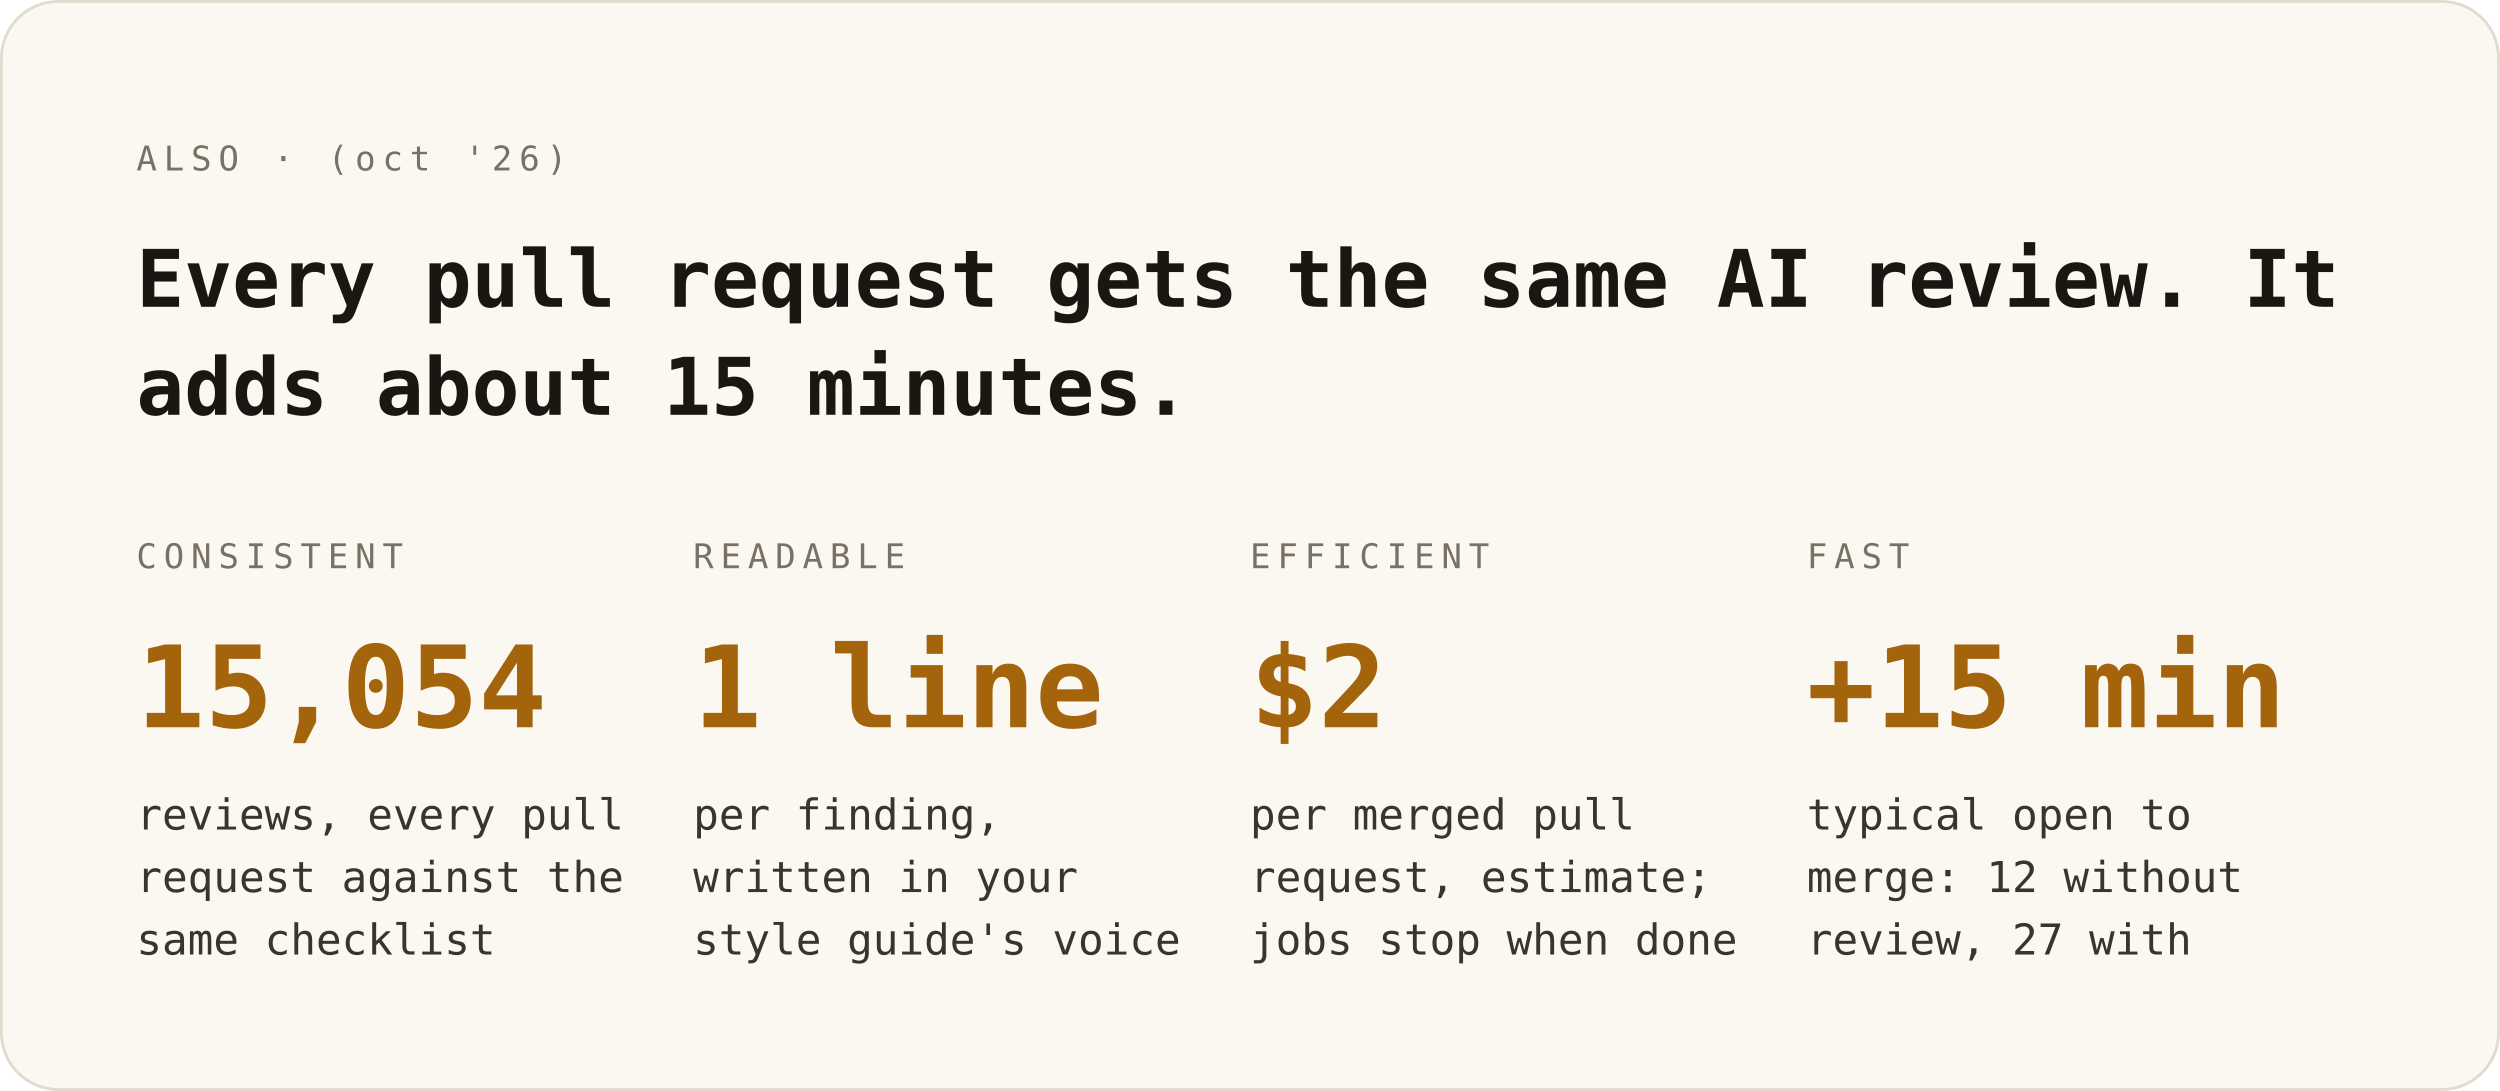
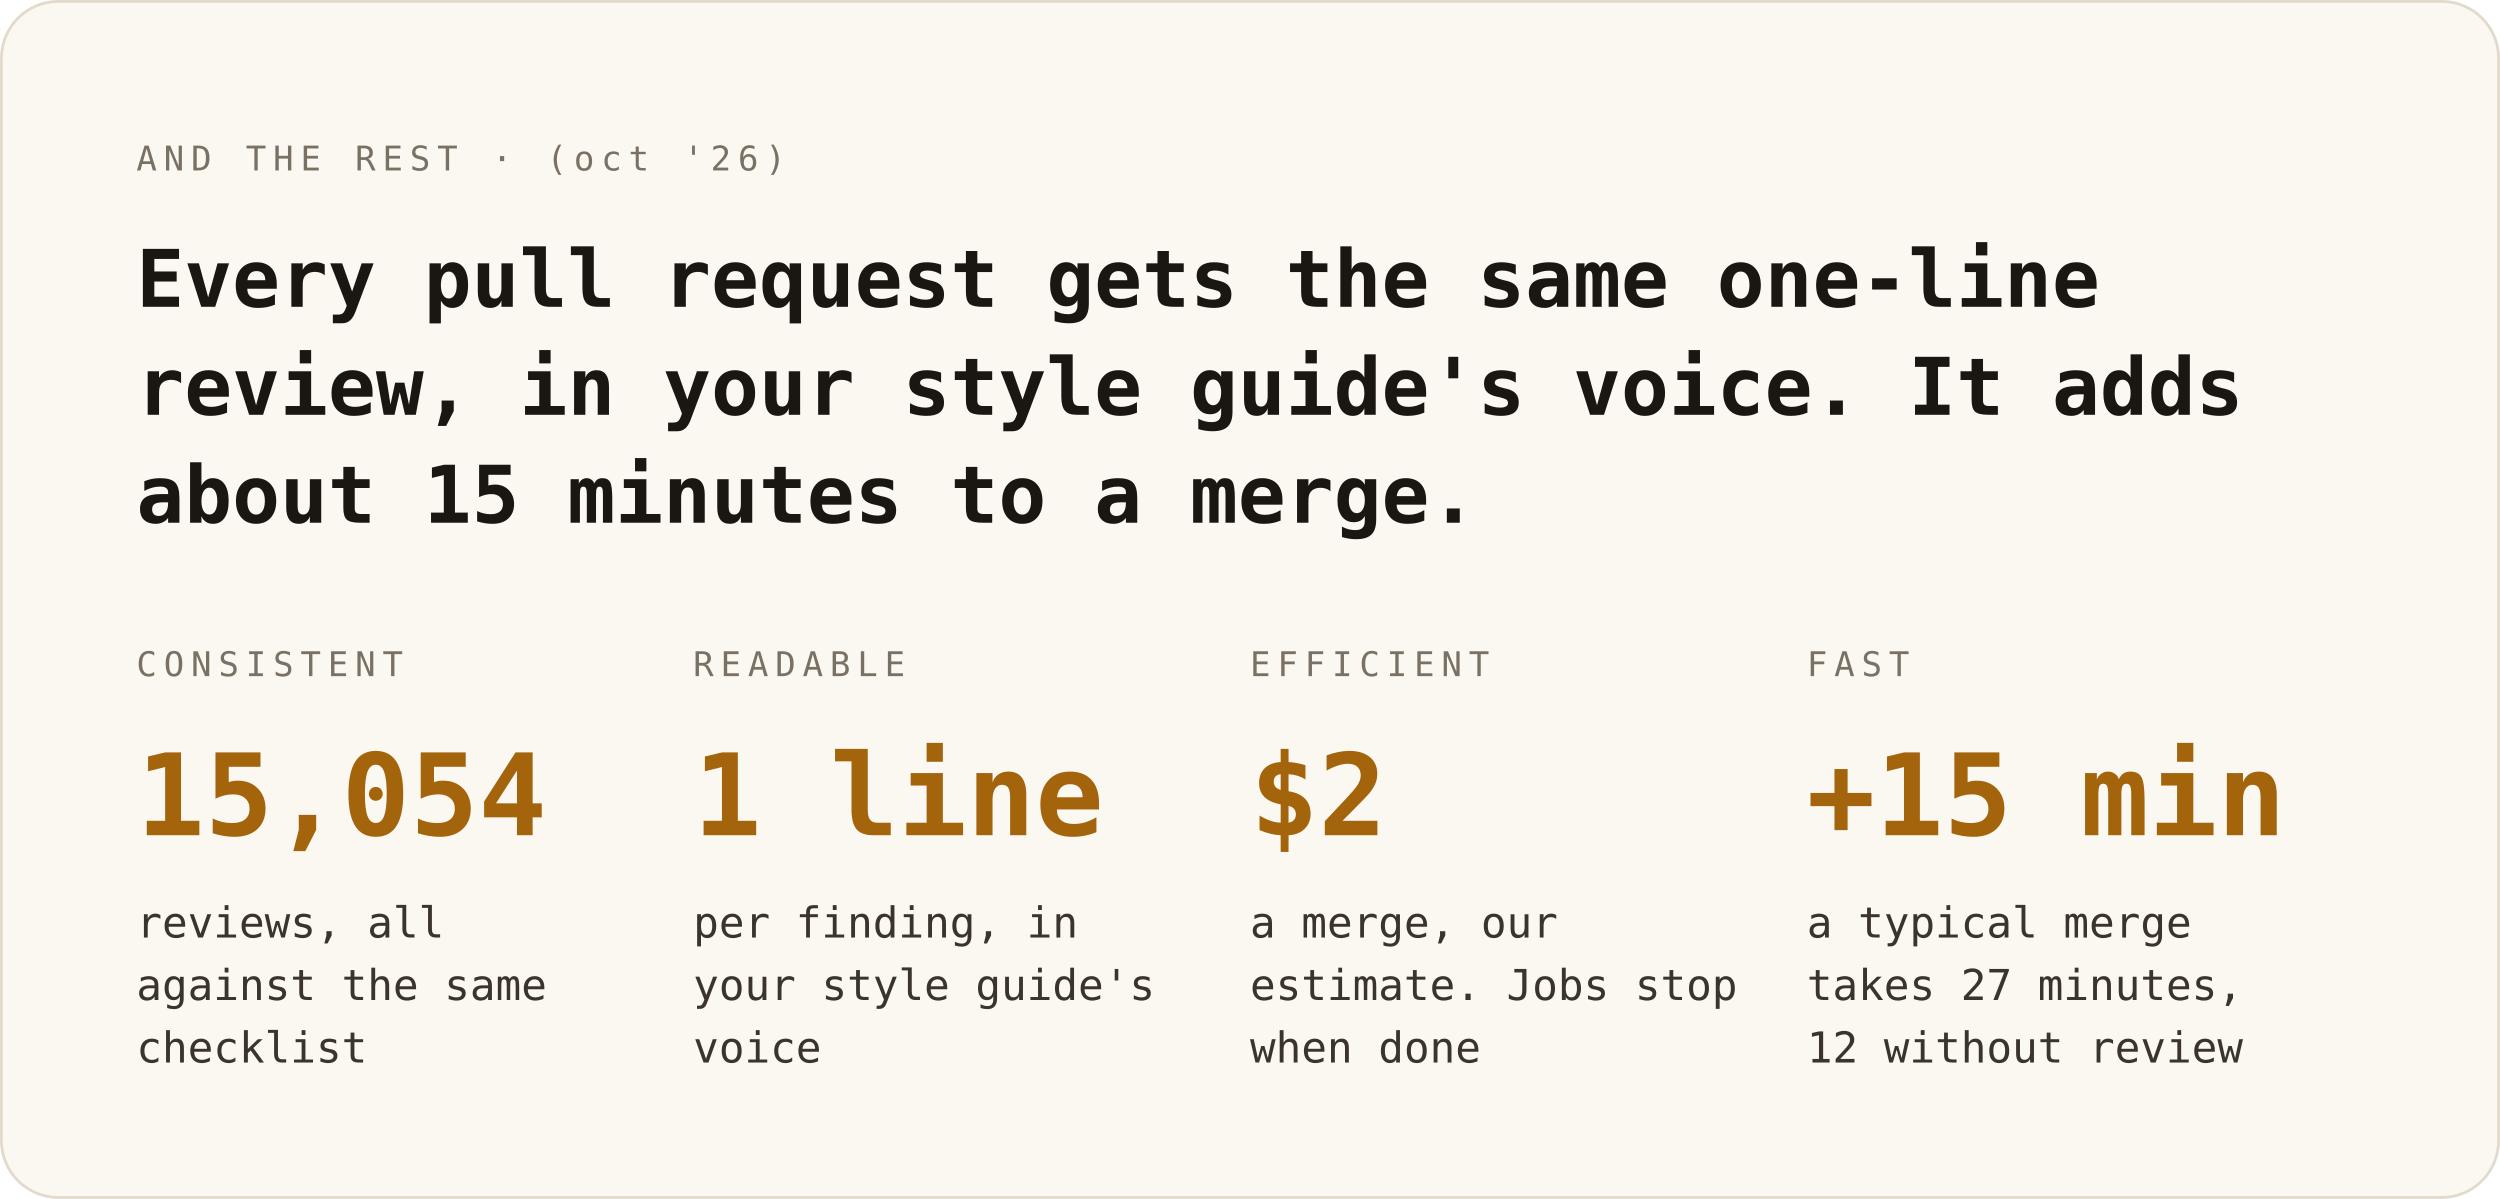
- <svg xmlns="http://www.w3.org/2000/svg" width="1760" height="768" viewBox="0 0 880 384" role="img" aria-label="Also: consistent, readable, efficient, fast" font-family="'IBM Plex Mono', 'JetBrains Mono', ui-monospace, SFMono-Regular, Menlo, Consolas, monospace">
-   <rect x="0.5" y="0.5" width="879" height="383" rx="20" fill="#fbf8f2" stroke="#e2dbcd" />
-   <text x="48" y="60" fill="#7a7165" font-size="12" font-weight="500" letter-spacing="2.4">ALSO · (oct '26)</text>
-   <text x="48" y="108" fill="#1a1612" font-size="28" font-weight="700">Every pull request gets the same AI review. It</text>
-   <text x="48" y="146" fill="#1a1612" font-size="28" font-weight="700">adds about 15 minutes.</text>
-   <text x="48" y="200" fill="#7a7165" font-size="12" font-weight="500" letter-spacing="2.4">CONSISTENT</text>
-   <text x="48" y="256" fill="#a3640c" font-size="40" font-weight="700">15,054</text>
-   <text x="48" y="292" fill="#3b342c" font-size="15">reviews, every pull</text>
-   <text x="48" y="314" fill="#3b342c" font-size="15">request against the</text>
-   <text x="48" y="336" fill="#3b342c" font-size="15">same checklist</text>
-   <text x="244" y="200" fill="#7a7165" font-size="12" font-weight="500" letter-spacing="2.4">READABLE</text>
-   <text x="244" y="256" fill="#a3640c" font-size="40" font-weight="700">1 line</text>
-   <text x="244" y="292" fill="#3b342c" font-size="15">per finding,</text>
-   <text x="244" y="314" fill="#3b342c" font-size="15">written in your</text>
-   <text x="244" y="336" fill="#3b342c" font-size="15">style guide's voice</text>
-   <text x="440" y="200" fill="#7a7165" font-size="12" font-weight="500" letter-spacing="2.4">EFFICIENT</text>
-   <text x="440" y="256" fill="#a3640c" font-size="40" font-weight="700">$2</text>
-   <text x="440" y="292" fill="#3b342c" font-size="15">per merged pull</text>
-   <text x="440" y="314" fill="#3b342c" font-size="15">request, estimate;</text>
-   <text x="440" y="336" fill="#3b342c" font-size="15">jobs stop when done</text>
-   <text x="636" y="200" fill="#7a7165" font-size="12" font-weight="500" letter-spacing="2.4">FAST</text>
-   <text x="636" y="256" fill="#a3640c" font-size="40" font-weight="700">+15 min</text>
-   <text x="636" y="292" fill="#3b342c" font-size="15">typical open to</text>
-   <text x="636" y="314" fill="#3b342c" font-size="15">merge: 12 without</text>
-   <text x="636" y="336" fill="#3b342c" font-size="15">review, 27 with</text>
+ <svg xmlns="http://www.w3.org/2000/svg" width="1760" height="844" viewBox="0 0 880 422" role="img" aria-label="Also consistent, readable, efficient and fast." font-family="'IBM Plex Mono', 'JetBrains Mono', ui-monospace, SFMono-Regular, Menlo, Consolas, monospace">
+   <rect x="0.5" y="0.5" width="879" height="421" rx="20" fill="#fbf8f2" stroke="#e2dbcd" />
+   <text x="48" y="60" fill="#7a7165" font-size="12" font-weight="500" letter-spacing="2.4">AND THE REST · (oct '26)</text>
+   <text x="48" y="108" fill="#1a1612" font-size="28" font-weight="700">Every pull request gets the same one-line</text>
+   <text x="48" y="146" fill="#1a1612" font-size="28" font-weight="700">review, in your style guide's voice. It adds</text>
+   <text x="48" y="184" fill="#1a1612" font-size="28" font-weight="700">about 15 minutes to a merge.</text>
+   <text x="48" y="238" fill="#7a7165" font-size="12" font-weight="500" letter-spacing="2.4">CONSISTENT</text>
+   <text x="48" y="294" fill="#a3640c" font-size="40" font-weight="700">15,054</text>
+   <text x="48" y="330" fill="#3b342c" font-size="15">reviews, all</text>
+   <text x="48" y="352" fill="#3b342c" font-size="15">against the same</text>
+   <text x="48" y="374" fill="#3b342c" font-size="15">checklist</text>
+   <text x="244" y="238" fill="#7a7165" font-size="12" font-weight="500" letter-spacing="2.4">READABLE</text>
+   <text x="244" y="294" fill="#a3640c" font-size="40" font-weight="700">1 line</text>
+   <text x="244" y="330" fill="#3b342c" font-size="15">per finding, in</text>
+   <text x="244" y="352" fill="#3b342c" font-size="15">your style guide's</text>
+   <text x="244" y="374" fill="#3b342c" font-size="15">voice</text>
+   <text x="440" y="238" fill="#7a7165" font-size="12" font-weight="500" letter-spacing="2.4">EFFICIENT</text>
+   <text x="440" y="294" fill="#a3640c" font-size="40" font-weight="700">$2</text>
+   <text x="440" y="330" fill="#3b342c" font-size="15">a merge, our</text>
+   <text x="440" y="352" fill="#3b342c" font-size="15">estimate. Jobs stop</text>
+   <text x="440" y="374" fill="#3b342c" font-size="15">when done</text>
+   <text x="636" y="238" fill="#7a7165" font-size="12" font-weight="500" letter-spacing="2.4">FAST</text>
+   <text x="636" y="294" fill="#a3640c" font-size="40" font-weight="700">+15 min</text>
+   <text x="636" y="330" fill="#3b342c" font-size="15">a typical merge</text>
+   <text x="636" y="352" fill="#3b342c" font-size="15">takes 27 minutes,</text>
+   <text x="636" y="374" fill="#3b342c" font-size="15">12 without review</text>
</svg>
